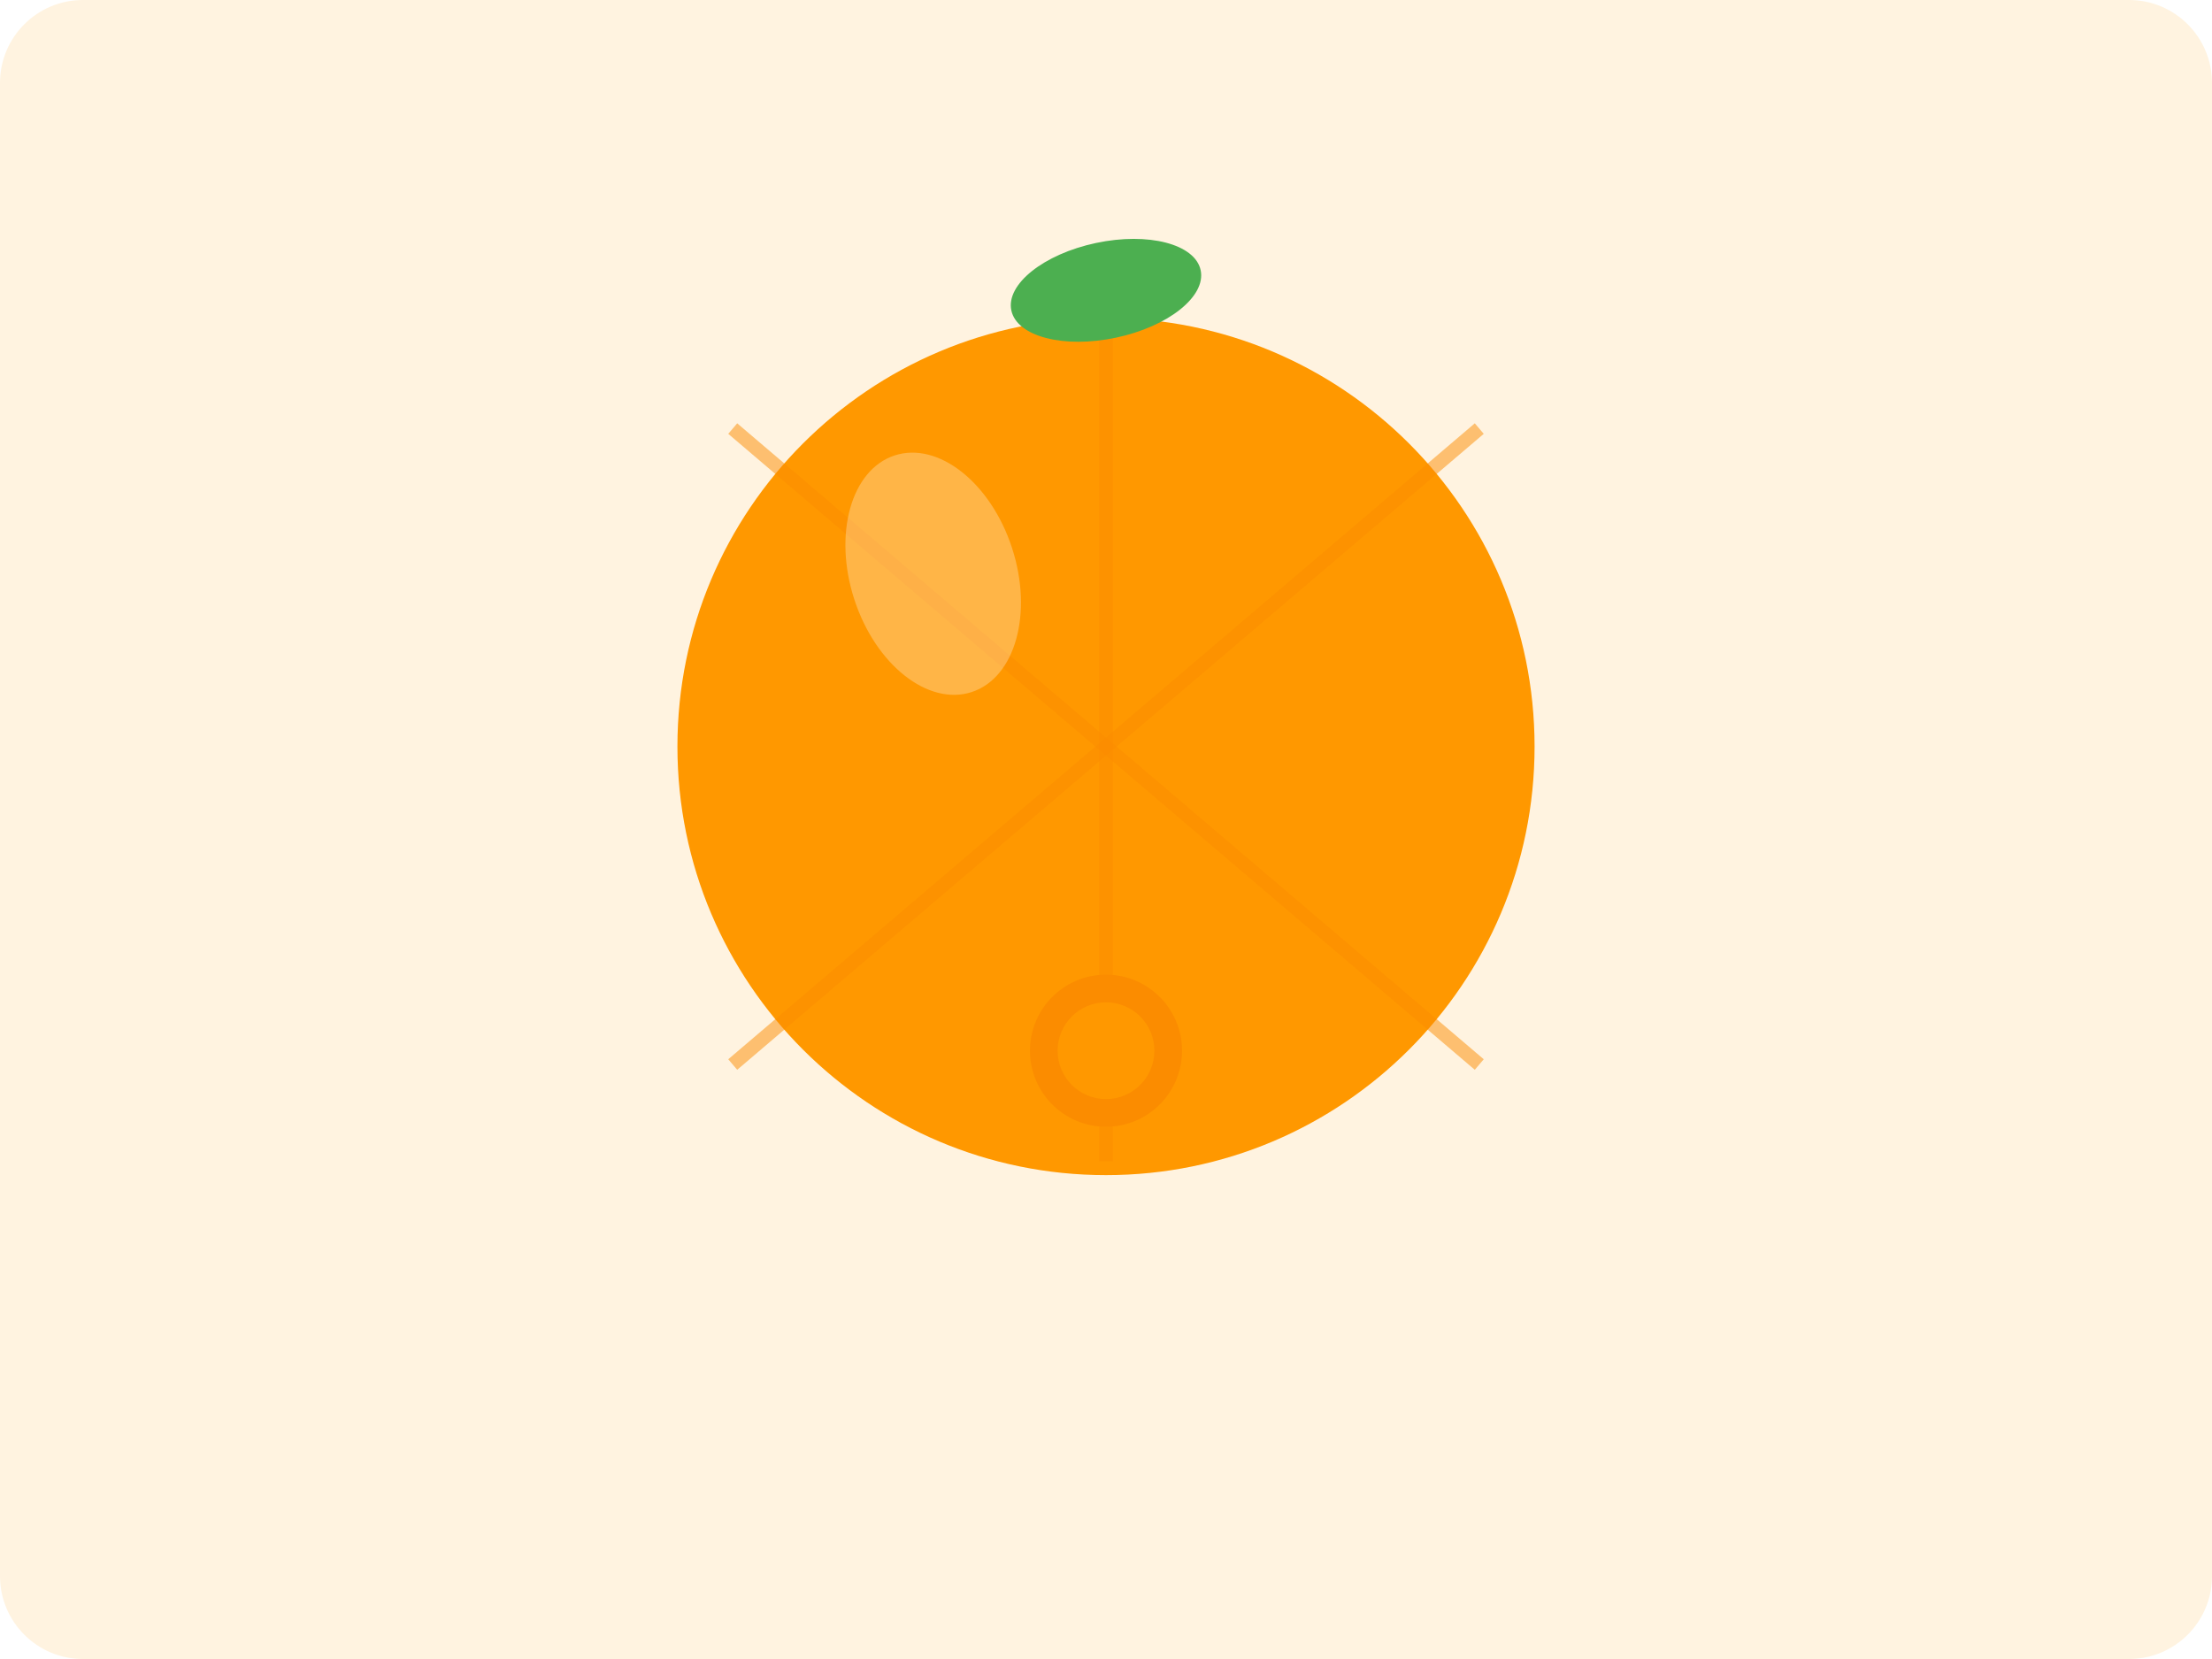
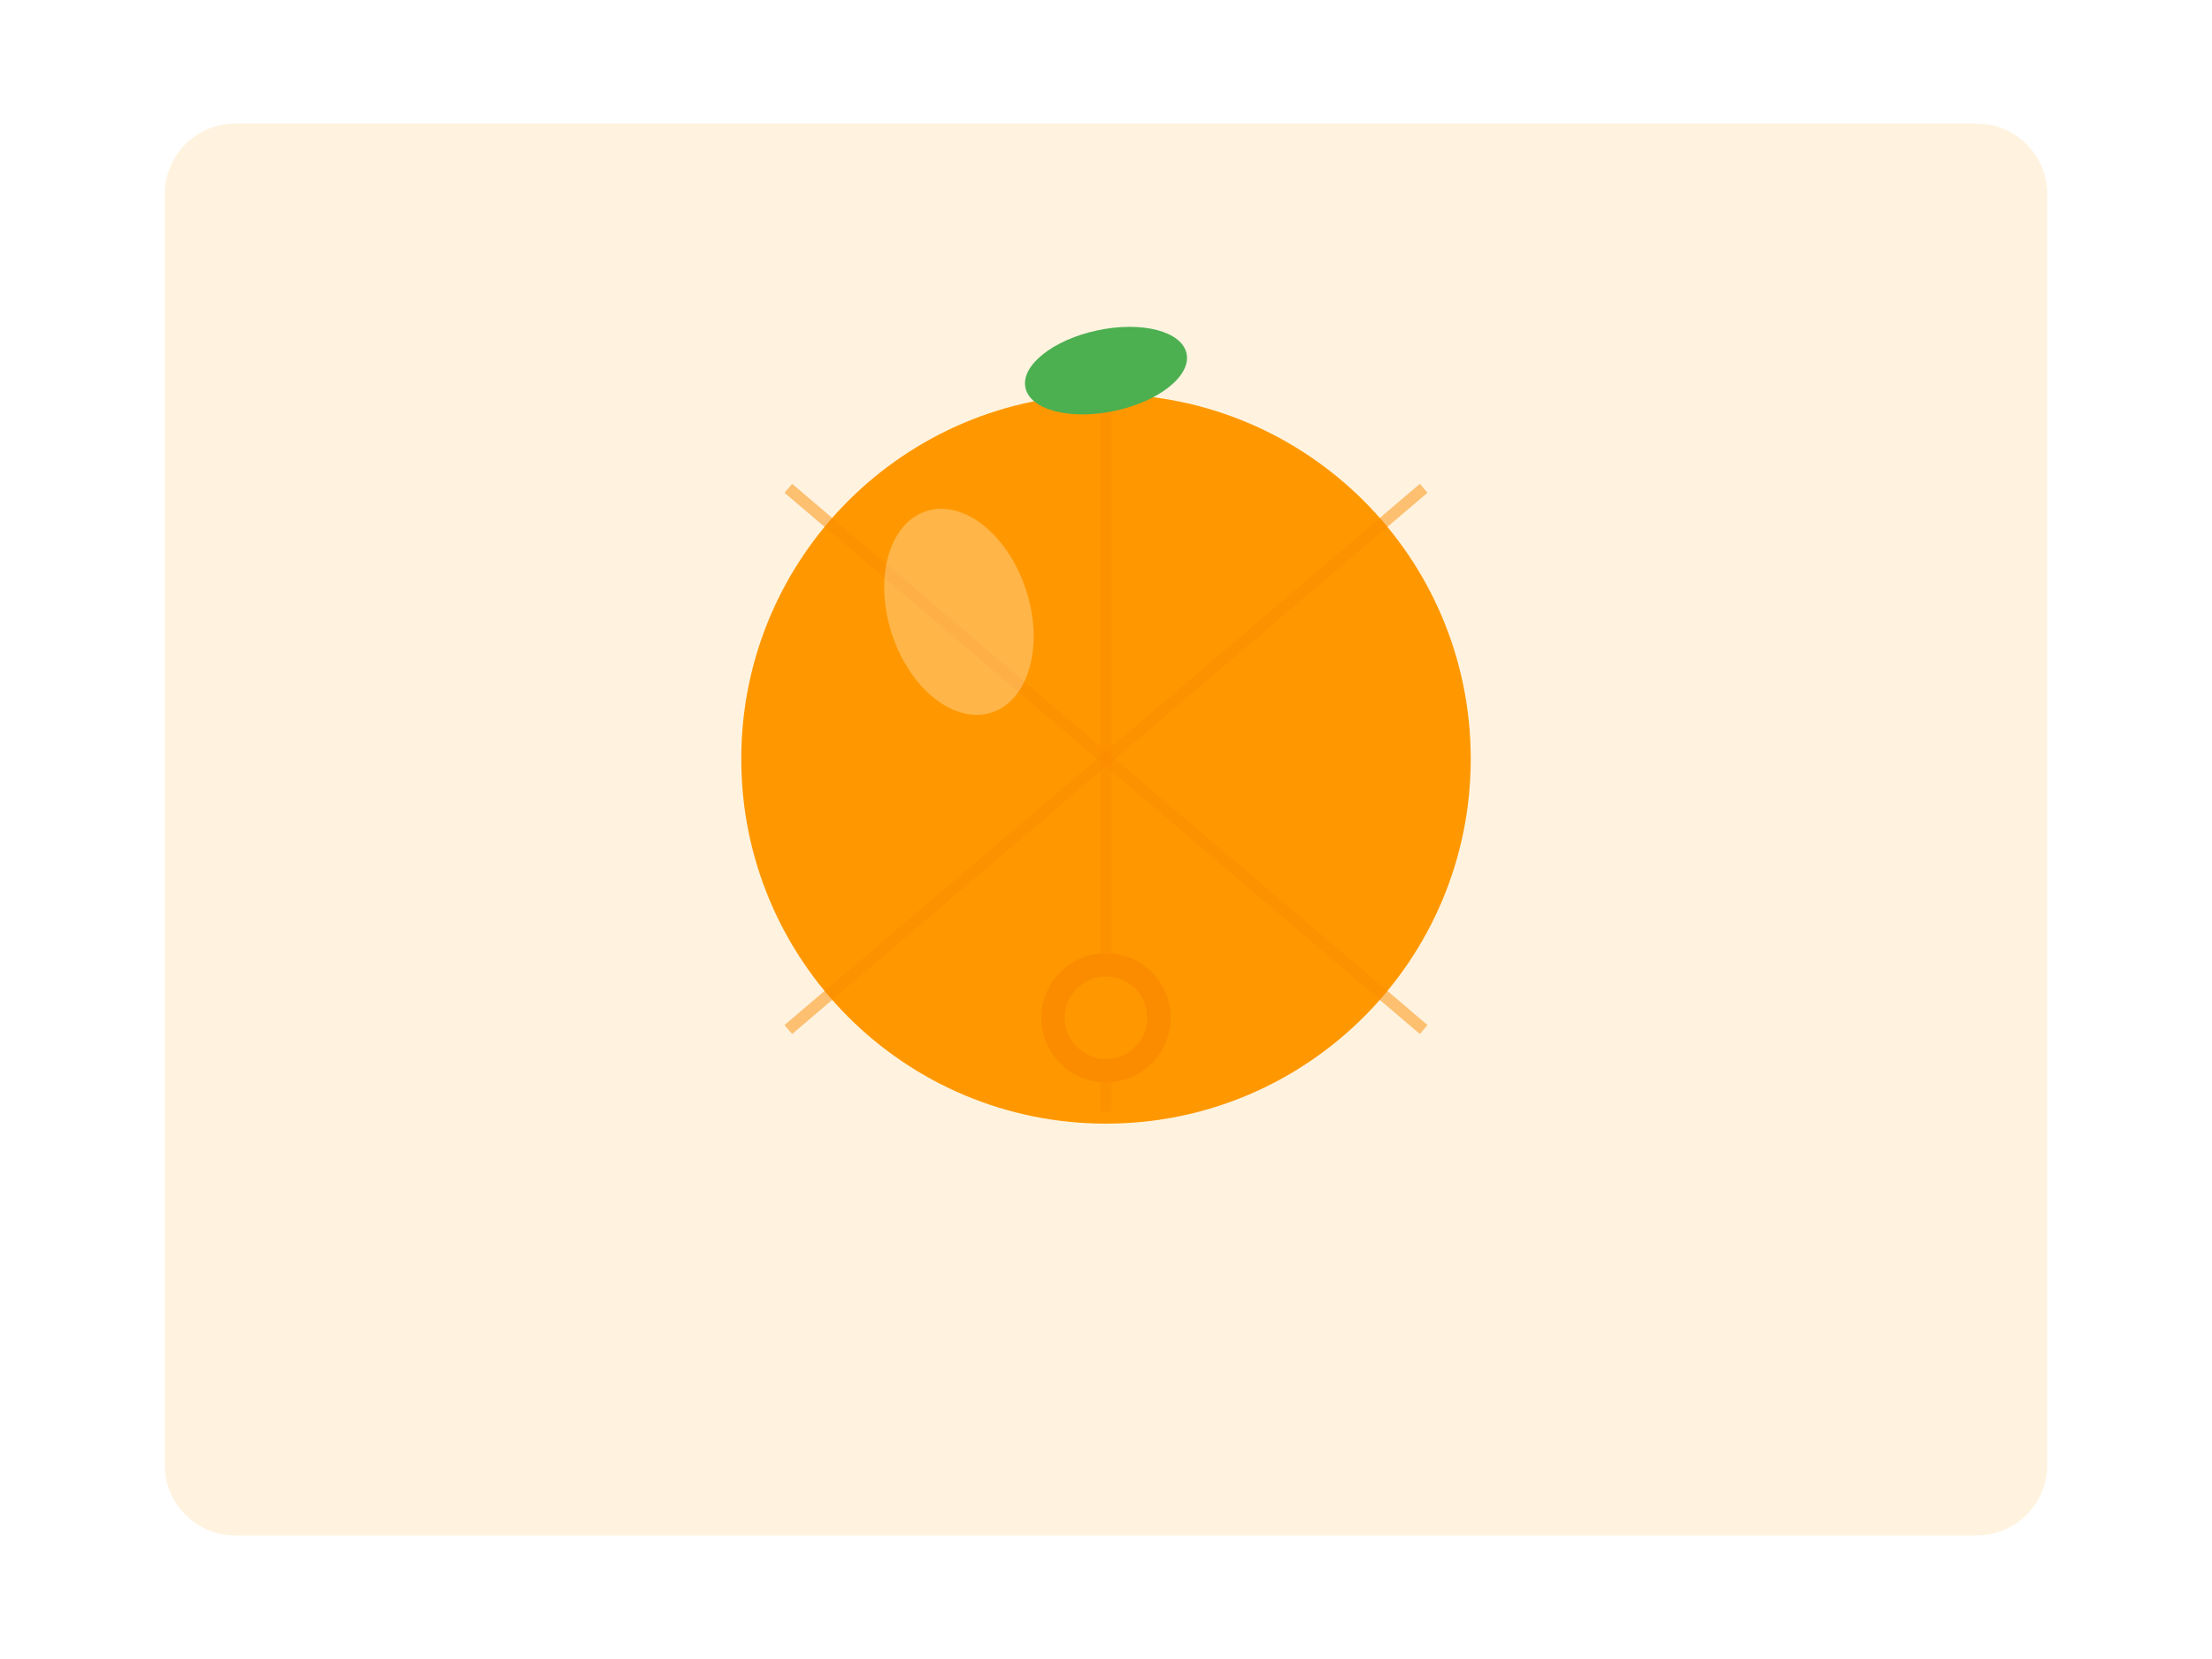
- <svg xmlns="http://www.w3.org/2000/svg" width="320" height="240" viewBox="0 0 320 240">
+ <svg xmlns="http://www.w3.org/2000/svg" width="320" height="240" viewBox="-28 -20 376 280">
  <rect width="320" height="240" fill="#fff3e0" rx="12" />
  <circle cx="160" cy="108" r="62" fill="#ff9800" />
  <line x1="160" y1="48" x2="160" y2="168" stroke="#fb8c00" stroke-width="2" opacity="0.5" />
  <line x1="106" y1="62" x2="214" y2="154" stroke="#fb8c00" stroke-width="2" opacity="0.5" />
  <line x1="106" y1="154" x2="214" y2="62" stroke="#fb8c00" stroke-width="2" opacity="0.5" />
  <circle cx="160" cy="152" r="11" fill="#fb8c00" />
  <circle cx="160" cy="152" r="7" fill="#ff9800" />
  <ellipse cx="160" cy="42" rx="14" ry="7" fill="#4caf50" transform="rotate(-12,160,42)" />
  <ellipse cx="135" cy="83" rx="12" ry="18" fill="rgba(255,255,255,0.28)" transform="rotate(-18,135,83)" />
</svg>
